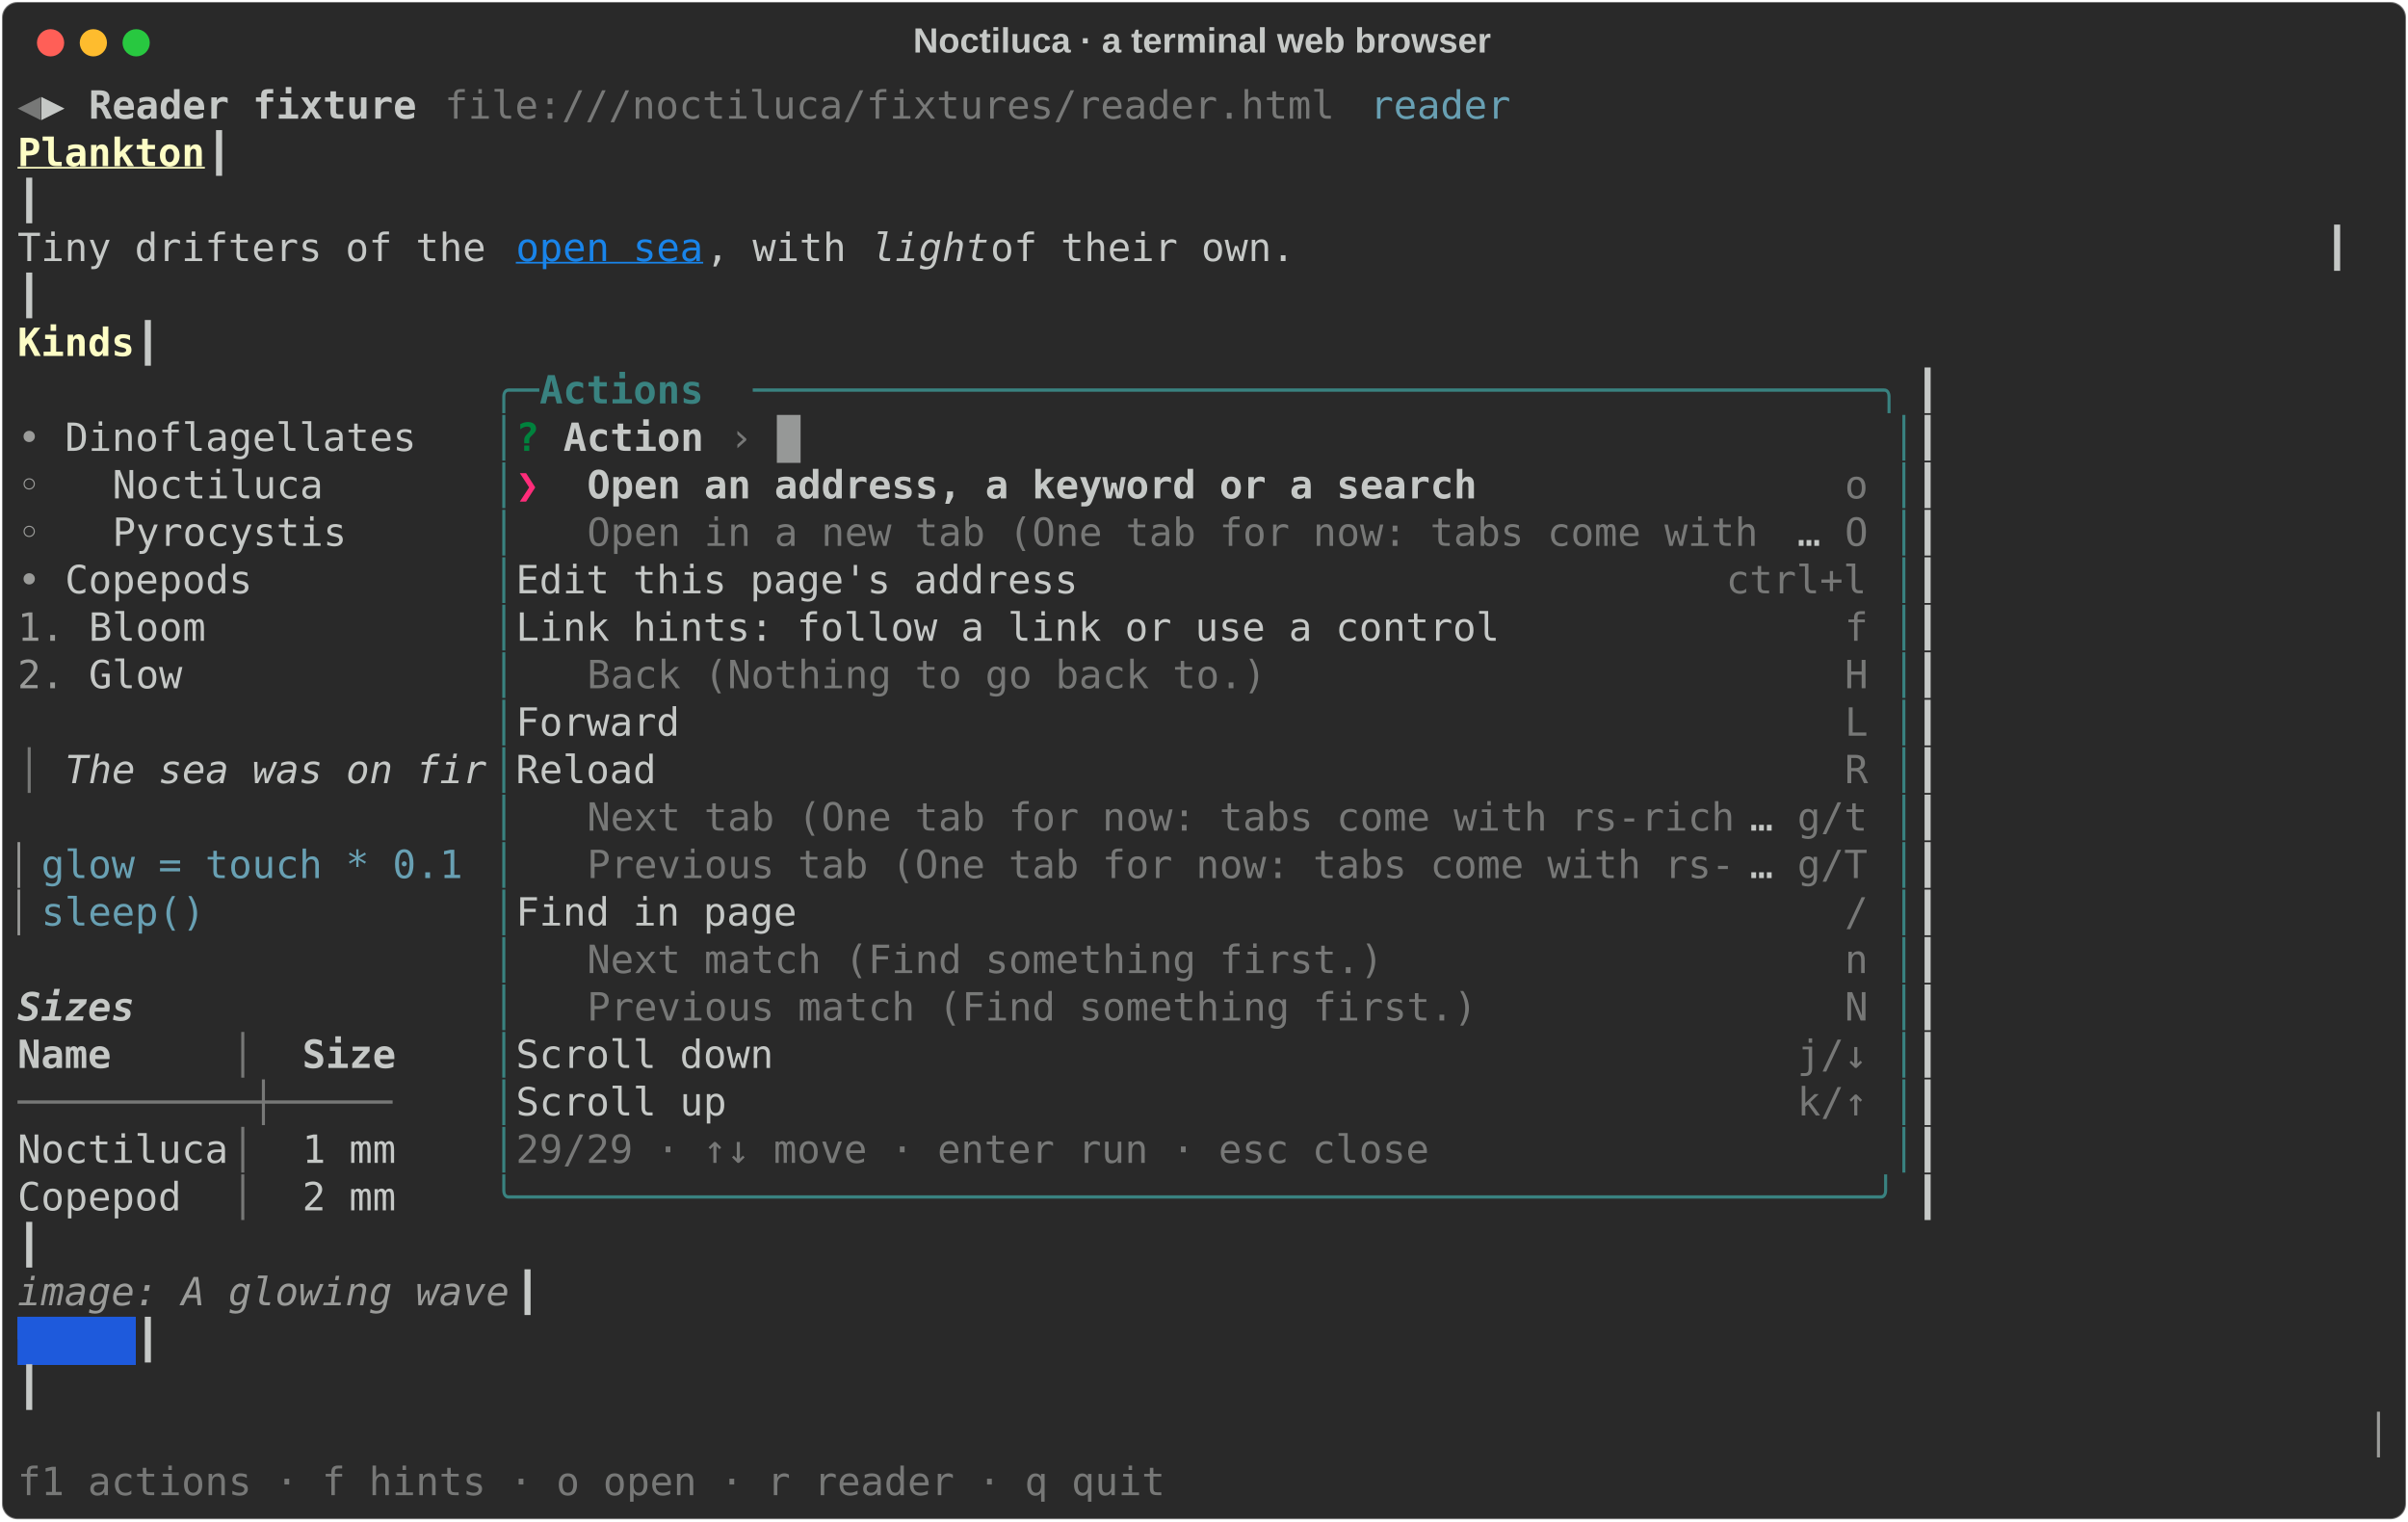
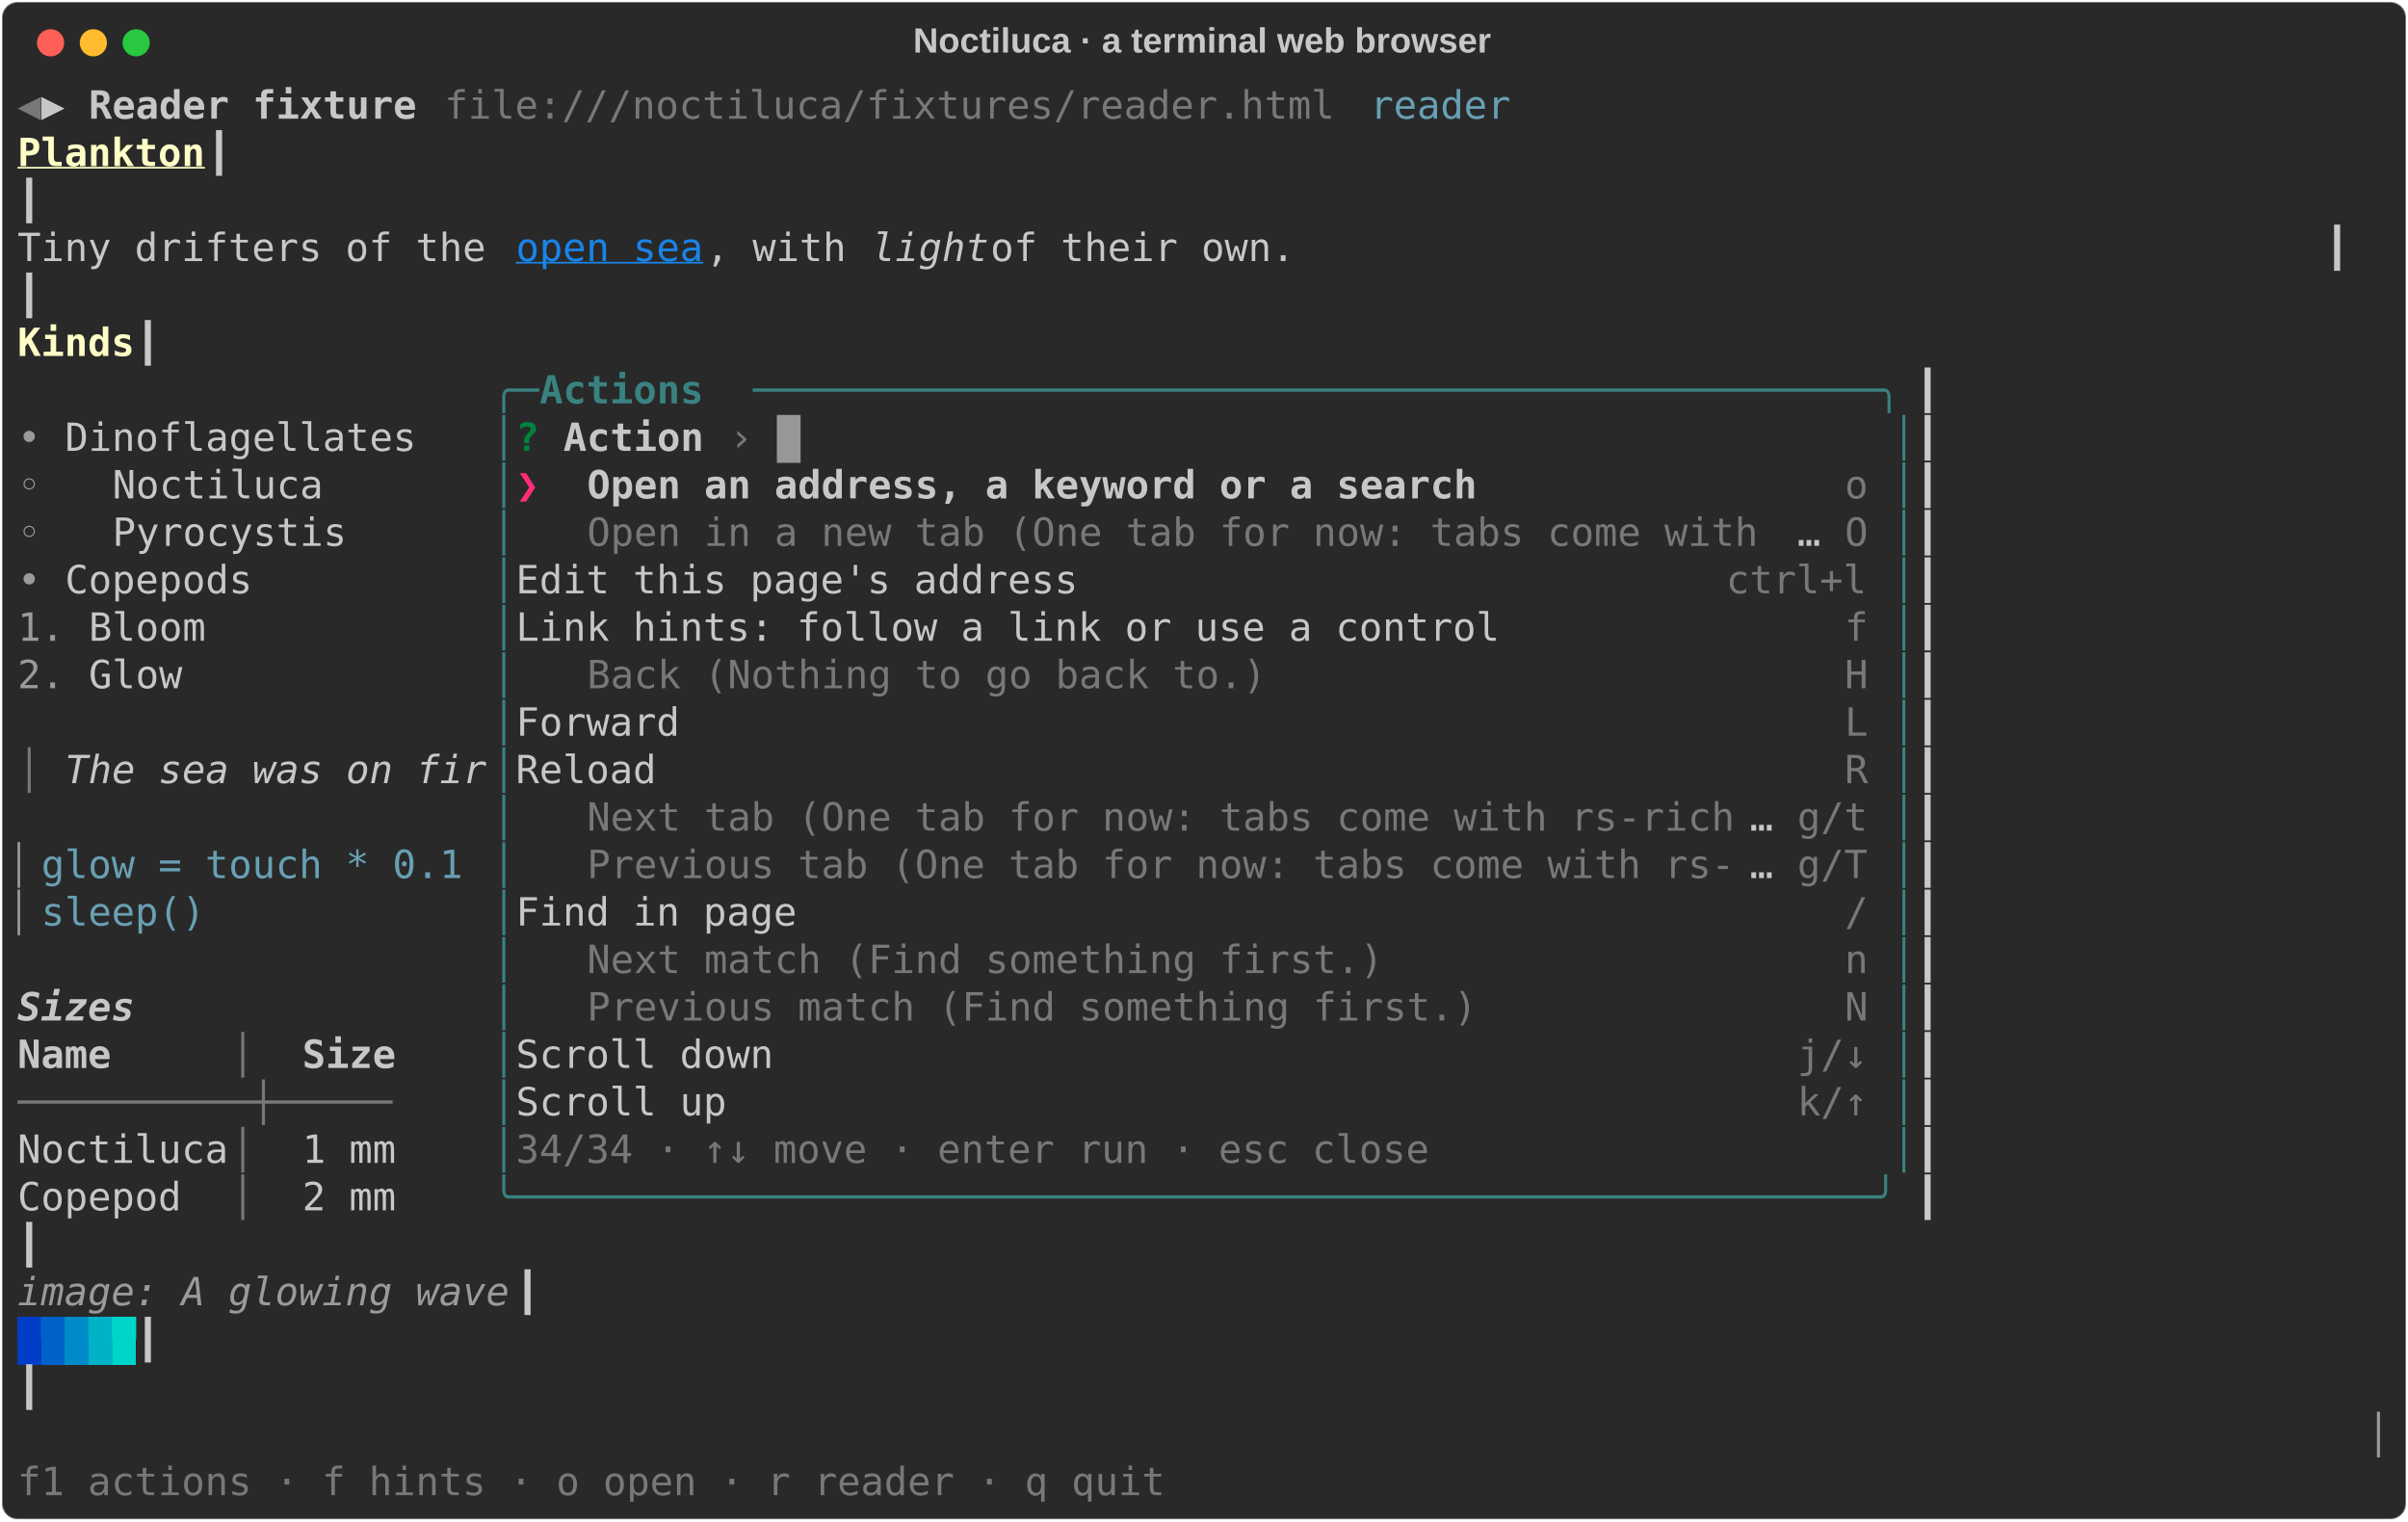
<svg xmlns="http://www.w3.org/2000/svg" class="rich-terminal" viewBox="0 0 1238 782.0">
  <style>

    @font-face {
        font-family: "Fira Code";
        src: local("FiraCode-Regular"),
                url("https://cdnjs.cloudflare.com/ajax/libs/firacode/6.2.0/woff2/FiraCode-Regular.woff2") format("woff2"),
                url("https://cdnjs.cloudflare.com/ajax/libs/firacode/6.2.0/woff/FiraCode-Regular.woff") format("woff");
        font-style: normal;
        font-weight: 400;
    }
    @font-face {
        font-family: "Fira Code";
        src: local("FiraCode-Bold"),
                url("https://cdnjs.cloudflare.com/ajax/libs/firacode/6.2.0/woff2/FiraCode-Bold.woff2") format("woff2"),
                url("https://cdnjs.cloudflare.com/ajax/libs/firacode/6.2.0/woff/FiraCode-Bold.woff") format("woff");
        font-style: bold;
        font-weight: 700;
    }

    .rich-record-matrix {
        font-family: Fira Code, monospace;
        font-size: 20px;
        line-height: 24.4px;
        font-variant-east-asian: full-width;
    }

    .rich-record-title {
        font-size: 18px;
        font-weight: bold;
        font-family: arial;
    }

    .rich-record-r1 { fill: #777877 }
.rich-record-r2 { fill: #c5c8c6 }
.rich-record-r3 { fill: #c5c8c6;font-weight: bold }
.rich-record-r4 { fill: #68a0b3 }
.rich-record-r5 { fill: #fdfdc5;font-weight: bold;text-decoration: underline; }
.rich-record-r6 { fill: #1984e9;text-decoration: underline; }
.rich-record-r7 { fill: #c5c8c6;font-style: italic; }
.rich-record-r8 { fill: #fdfdc5;font-weight: bold }
.rich-record-r9 { fill: #398280 }
.rich-record-r10 { fill: #398280;font-weight: bold }
.rich-record-r11 { fill: #9a9b99 }
.rich-record-r12 { fill: #00823d;font-weight: bold }
.rich-record-r13 { fill: #ff2c7a;font-weight: bold }
.rich-record-r14 { fill: #c5c8c6;font-weight: bold;font-style: italic; }
.rich-record-r15 { fill: #9a9b99;font-style: italic; }
- .rich-record-r16 { fill: #1e5adc }
+ .rich-record-r16 { fill: #003dc8 }
+ .rich-record-r17 { fill: #0062c8 }
+ .rich-record-r18 { fill: #008ac8 }
+ .rich-record-r19 { fill: #00b2c8 }
+ .rich-record-r20 { fill: #00d6c8 }
    </style>
  <defs>
    <clipPath id="rich-record-clip-terminal">
      <rect x="0" y="0" width="1219.0" height="731.0" />
    </clipPath>
    <clipPath id="rich-record-line-0">
      <rect x="0" y="1.5" width="1220" height="24.65" />
    </clipPath>
    <clipPath id="rich-record-line-1">
      <rect x="0" y="25.9" width="1220" height="24.65" />
    </clipPath>
    <clipPath id="rich-record-line-2">
      <rect x="0" y="50.3" width="1220" height="24.65" />
    </clipPath>
    <clipPath id="rich-record-line-3">
      <rect x="0" y="74.7" width="1220" height="24.65" />
    </clipPath>
    <clipPath id="rich-record-line-4">
      <rect x="0" y="99.1" width="1220" height="24.65" />
    </clipPath>
    <clipPath id="rich-record-line-5">
      <rect x="0" y="123.5" width="1220" height="24.65" />
    </clipPath>
    <clipPath id="rich-record-line-6">
      <rect x="0" y="147.9" width="1220" height="24.65" />
    </clipPath>
    <clipPath id="rich-record-line-7">
      <rect x="0" y="172.3" width="1220" height="24.65" />
    </clipPath>
    <clipPath id="rich-record-line-8">
      <rect x="0" y="196.7" width="1220" height="24.65" />
    </clipPath>
    <clipPath id="rich-record-line-9">
      <rect x="0" y="221.1" width="1220" height="24.65" />
    </clipPath>
    <clipPath id="rich-record-line-10">
      <rect x="0" y="245.5" width="1220" height="24.65" />
    </clipPath>
    <clipPath id="rich-record-line-11">
      <rect x="0" y="269.9" width="1220" height="24.65" />
    </clipPath>
    <clipPath id="rich-record-line-12">
      <rect x="0" y="294.3" width="1220" height="24.65" />
    </clipPath>
    <clipPath id="rich-record-line-13">
      <rect x="0" y="318.7" width="1220" height="24.65" />
    </clipPath>
    <clipPath id="rich-record-line-14">
      <rect x="0" y="343.1" width="1220" height="24.65" />
    </clipPath>
    <clipPath id="rich-record-line-15">
      <rect x="0" y="367.5" width="1220" height="24.65" />
    </clipPath>
    <clipPath id="rich-record-line-16">
      <rect x="0" y="391.9" width="1220" height="24.65" />
    </clipPath>
    <clipPath id="rich-record-line-17">
      <rect x="0" y="416.3" width="1220" height="24.65" />
    </clipPath>
    <clipPath id="rich-record-line-18">
      <rect x="0" y="440.7" width="1220" height="24.65" />
    </clipPath>
    <clipPath id="rich-record-line-19">
      <rect x="0" y="465.1" width="1220" height="24.65" />
    </clipPath>
    <clipPath id="rich-record-line-20">
      <rect x="0" y="489.5" width="1220" height="24.65" />
    </clipPath>
    <clipPath id="rich-record-line-21">
      <rect x="0" y="513.9" width="1220" height="24.65" />
    </clipPath>
    <clipPath id="rich-record-line-22">
      <rect x="0" y="538.3" width="1220" height="24.65" />
    </clipPath>
    <clipPath id="rich-record-line-23">
      <rect x="0" y="562.7" width="1220" height="24.65" />
    </clipPath>
    <clipPath id="rich-record-line-24">
      <rect x="0" y="587.1" width="1220" height="24.65" />
    </clipPath>
    <clipPath id="rich-record-line-25">
      <rect x="0" y="611.5" width="1220" height="24.65" />
    </clipPath>
    <clipPath id="rich-record-line-26">
      <rect x="0" y="635.9" width="1220" height="24.65" />
    </clipPath>
    <clipPath id="rich-record-line-27">
      <rect x="0" y="660.3" width="1220" height="24.65" />
    </clipPath>
    <clipPath id="rich-record-line-28">
      <rect x="0" y="684.7" width="1220" height="24.65" />
    </clipPath>
  </defs>
  <rect fill="#292929" stroke="rgba(255,255,255,0.35)" stroke-width="1" x="1" y="1" width="1236" height="780" rx="8" />
  <text class="rich-record-title" fill="#c5c8c6" text-anchor="middle" x="618" y="27">Noctiluca · a terminal web browser</text>
  <g transform="translate(26,22)">
    <circle cx="0" cy="0" r="7" fill="#ff5f57" />
    <circle cx="22" cy="0" r="7" fill="#febc2e" />
    <circle cx="44" cy="0" r="7" fill="#28c840" />
  </g>
  <g transform="translate(9, 41)" clip-path="url(#rich-record-clip-terminal)">
-     <rect fill="#1e5adc" x="0" y="635.9" width="61" height="24.65" shape-rendering="crispEdges" />
+     <rect fill="#003dc8" x="0" y="635.9" width="12.2" height="24.65" shape-rendering="crispEdges" />
+     <rect fill="#0062c8" x="12.2" y="635.9" width="12.2" height="24.65" shape-rendering="crispEdges" />
+     <rect fill="#008ac8" x="24.4" y="635.9" width="12.2" height="24.65" shape-rendering="crispEdges" />
+     <rect fill="#00b2c8" x="36.6" y="635.9" width="12.2" height="24.65" shape-rendering="crispEdges" />
+     <rect fill="#00d6c8" x="48.8" y="635.9" width="12.2" height="24.65" shape-rendering="crispEdges" />
    <g class="rich-record-matrix">
      <text class="rich-record-r1" x="0" y="20" textLength="12.2" clip-path="url(#rich-record-line-0)">◀</text>
      <text class="rich-record-r2" x="12.2" y="20" textLength="24.4" clip-path="url(#rich-record-line-0)">▶ </text>
      <text class="rich-record-r3" x="36.6" y="20" textLength="170.8" clip-path="url(#rich-record-line-0)">Reader fixture</text>
      <text class="rich-record-r1" x="219.6" y="20" textLength="463.6" clip-path="url(#rich-record-line-0)">file:///noctiluca/fixtures/reader.html</text>
      <text class="rich-record-r4" x="695.4" y="20" textLength="73.2" clip-path="url(#rich-record-line-0)">reader</text>
      <text class="rich-record-r2" x="1220" y="20" textLength="12.2" clip-path="url(#rich-record-line-0)">
</text>
      <text class="rich-record-r5" x="0" y="44.4" textLength="97.6" clip-path="url(#rich-record-line-1)">Plankton</text>
      <text class="rich-record-r2" x="97.6" y="44.4" textLength="1122.4" clip-path="url(#rich-record-line-1)">                                                                                           ┃</text>
      <text class="rich-record-r2" x="1220" y="44.4" textLength="12.2" clip-path="url(#rich-record-line-1)">
</text>
      <text class="rich-record-r2" x="0" y="68.8" textLength="1220" clip-path="url(#rich-record-line-2)">                                                                                                   ┃</text>
      <text class="rich-record-r2" x="1220" y="68.8" textLength="12.2" clip-path="url(#rich-record-line-2)">
</text>
      <text class="rich-record-r2" x="0" y="93.2" textLength="256.2" clip-path="url(#rich-record-line-3)">Tiny drifters of the </text>
      <text class="rich-record-r6" x="256.2" y="93.2" textLength="97.6" clip-path="url(#rich-record-line-3)">open sea</text>
      <text class="rich-record-r2" x="353.8" y="93.2" textLength="85.4" clip-path="url(#rich-record-line-3)">, with </text>
      <text class="rich-record-r7" x="439.2" y="93.2" textLength="61" clip-path="url(#rich-record-line-3)">light</text>
      <text class="rich-record-r2" x="500.2" y="93.2" textLength="719.8" clip-path="url(#rich-record-line-3)"> of their own.                                            ┃</text>
      <text class="rich-record-r2" x="1220" y="93.2" textLength="12.2" clip-path="url(#rich-record-line-3)">
</text>
      <text class="rich-record-r2" x="0" y="117.6" textLength="1220" clip-path="url(#rich-record-line-4)">                                                                                                   ┃</text>
      <text class="rich-record-r2" x="1220" y="117.6" textLength="12.2" clip-path="url(#rich-record-line-4)">
</text>
      <text class="rich-record-r8" x="0" y="142" textLength="61" clip-path="url(#rich-record-line-5)">Kinds</text>
      <text class="rich-record-r2" x="61" y="142" textLength="1159" clip-path="url(#rich-record-line-5)">                                                                                              ┃</text>
      <text class="rich-record-r2" x="1220" y="142" textLength="12.2" clip-path="url(#rich-record-line-5)">
</text>
      <text class="rich-record-r9" x="244" y="166.4" textLength="24.4" clip-path="url(#rich-record-line-6)">╭─</text>
      <text class="rich-record-r10" x="268.4" y="166.4" textLength="109.8" clip-path="url(#rich-record-line-6)"> Actions </text>
      <text class="rich-record-r9" x="378.2" y="166.4" textLength="597.8" clip-path="url(#rich-record-line-6)">────────────────────────────────────────────────╮</text>
      <text class="rich-record-r2" x="976" y="166.4" textLength="244" clip-path="url(#rich-record-line-6)">                   ┃</text>
      <text class="rich-record-r2" x="1220" y="166.4" textLength="12.2" clip-path="url(#rich-record-line-6)">
</text>
      <text class="rich-record-r11" x="0" y="190.8" textLength="24.4" clip-path="url(#rich-record-line-7)">• </text>
      <text class="rich-record-r2" x="24.4" y="190.8" textLength="219.6" clip-path="url(#rich-record-line-7)">Dinoflagellates   </text>
      <text class="rich-record-r9" x="244" y="190.8" textLength="12.2" clip-path="url(#rich-record-line-7)">│</text>
      <text class="rich-record-r12" x="256.2" y="190.8" textLength="12.2" clip-path="url(#rich-record-line-7)">?</text>
      <text class="rich-record-r3" x="280.6" y="190.8" textLength="73.2" clip-path="url(#rich-record-line-7)">Action</text>
      <text class="rich-record-r1" x="366" y="190.8" textLength="12.2" clip-path="url(#rich-record-line-7)">›</text>
      <text class="rich-record-r9" x="963.8" y="190.8" textLength="12.2" clip-path="url(#rich-record-line-7)">│</text>
      <text class="rich-record-r2" x="976" y="190.8" textLength="244" clip-path="url(#rich-record-line-7)">                   ┃</text>
      <text class="rich-record-r2" x="1220" y="190.8" textLength="12.2" clip-path="url(#rich-record-line-7)">
</text>
      <text class="rich-record-r11" x="0" y="215.2" textLength="48.8" clip-path="url(#rich-record-line-8)">  ◦ </text>
      <text class="rich-record-r2" x="48.8" y="215.2" textLength="195.2" clip-path="url(#rich-record-line-8)">Noctiluca       </text>
      <text class="rich-record-r9" x="244" y="215.2" textLength="12.2" clip-path="url(#rich-record-line-8)">│</text>
      <text class="rich-record-r13" x="256.2" y="215.2" textLength="24.4" clip-path="url(#rich-record-line-8)">❯ </text>
      <text class="rich-record-r3" x="292.8" y="215.2" textLength="463.6" clip-path="url(#rich-record-line-8)">Open an address, a keyword or a search</text>
      <text class="rich-record-r1" x="939.4" y="215.2" textLength="24.4" clip-path="url(#rich-record-line-8)">o </text>
      <text class="rich-record-r9" x="963.8" y="215.2" textLength="12.2" clip-path="url(#rich-record-line-8)">│</text>
      <text class="rich-record-r2" x="976" y="215.2" textLength="244" clip-path="url(#rich-record-line-8)">                   ┃</text>
      <text class="rich-record-r2" x="1220" y="215.2" textLength="12.2" clip-path="url(#rich-record-line-8)">
</text>
      <text class="rich-record-r11" x="0" y="239.6" textLength="48.8" clip-path="url(#rich-record-line-9)">  ◦ </text>
      <text class="rich-record-r2" x="48.8" y="239.6" textLength="195.2" clip-path="url(#rich-record-line-9)">Pyrocystis      </text>
      <text class="rich-record-r9" x="244" y="239.6" textLength="12.2" clip-path="url(#rich-record-line-9)">│</text>
      <text class="rich-record-r1" x="292.8" y="239.6" textLength="622.2" clip-path="url(#rich-record-line-9)">Open in a new tab (One tab for now: tabs come with </text>
      <text class="rich-record-r2" x="915" y="239.6" textLength="24.4" clip-path="url(#rich-record-line-9)">… </text>
      <text class="rich-record-r1" x="939.4" y="239.6" textLength="24.4" clip-path="url(#rich-record-line-9)">O </text>
      <text class="rich-record-r9" x="963.8" y="239.6" textLength="12.2" clip-path="url(#rich-record-line-9)">│</text>
      <text class="rich-record-r2" x="976" y="239.6" textLength="244" clip-path="url(#rich-record-line-9)">                   ┃</text>
      <text class="rich-record-r2" x="1220" y="239.6" textLength="12.2" clip-path="url(#rich-record-line-9)">
</text>
      <text class="rich-record-r11" x="0" y="264" textLength="24.4" clip-path="url(#rich-record-line-10)">• </text>
      <text class="rich-record-r2" x="24.4" y="264" textLength="219.6" clip-path="url(#rich-record-line-10)">Copepods          </text>
      <text class="rich-record-r9" x="244" y="264" textLength="12.2" clip-path="url(#rich-record-line-10)">│</text>
      <text class="rich-record-r2" x="256.2" y="264" textLength="622.2" clip-path="url(#rich-record-line-10)">   Edit this page's address                        </text>
      <text class="rich-record-r1" x="878.4" y="264" textLength="85.4" clip-path="url(#rich-record-line-10)">ctrl+l </text>
      <text class="rich-record-r9" x="963.8" y="264" textLength="12.2" clip-path="url(#rich-record-line-10)">│</text>
      <text class="rich-record-r2" x="976" y="264" textLength="244" clip-path="url(#rich-record-line-10)">                   ┃</text>
      <text class="rich-record-r2" x="1220" y="264" textLength="12.2" clip-path="url(#rich-record-line-10)">
</text>
      <text class="rich-record-r11" x="0" y="288.4" textLength="36.6" clip-path="url(#rich-record-line-11)">1. </text>
      <text class="rich-record-r2" x="36.6" y="288.4" textLength="207.4" clip-path="url(#rich-record-line-11)">Bloom            </text>
      <text class="rich-record-r9" x="244" y="288.4" textLength="12.2" clip-path="url(#rich-record-line-11)">│</text>
      <text class="rich-record-r2" x="256.2" y="288.4" textLength="683.2" clip-path="url(#rich-record-line-11)">   Link hints: follow a link or use a control           </text>
      <text class="rich-record-r1" x="939.4" y="288.4" textLength="24.4" clip-path="url(#rich-record-line-11)">f </text>
      <text class="rich-record-r9" x="963.8" y="288.4" textLength="12.2" clip-path="url(#rich-record-line-11)">│</text>
      <text class="rich-record-r2" x="976" y="288.4" textLength="244" clip-path="url(#rich-record-line-11)">                   ┃</text>
      <text class="rich-record-r2" x="1220" y="288.4" textLength="12.2" clip-path="url(#rich-record-line-11)">
</text>
      <text class="rich-record-r11" x="0" y="312.8" textLength="36.6" clip-path="url(#rich-record-line-12)">2. </text>
      <text class="rich-record-r2" x="36.6" y="312.8" textLength="207.4" clip-path="url(#rich-record-line-12)">Glow             </text>
      <text class="rich-record-r9" x="244" y="312.8" textLength="12.2" clip-path="url(#rich-record-line-12)">│</text>
      <text class="rich-record-r1" x="292.8" y="312.8" textLength="353.8" clip-path="url(#rich-record-line-12)">Back (Nothing to go back to.)</text>
      <text class="rich-record-r1" x="939.4" y="312.8" textLength="24.4" clip-path="url(#rich-record-line-12)">H </text>
      <text class="rich-record-r9" x="963.8" y="312.8" textLength="12.2" clip-path="url(#rich-record-line-12)">│</text>
      <text class="rich-record-r2" x="976" y="312.8" textLength="244" clip-path="url(#rich-record-line-12)">                   ┃</text>
      <text class="rich-record-r2" x="1220" y="312.8" textLength="12.2" clip-path="url(#rich-record-line-12)">
</text>
      <text class="rich-record-r9" x="244" y="337.2" textLength="12.2" clip-path="url(#rich-record-line-13)">│</text>
      <text class="rich-record-r2" x="256.2" y="337.2" textLength="683.2" clip-path="url(#rich-record-line-13)">   Forward                                              </text>
      <text class="rich-record-r1" x="939.4" y="337.2" textLength="24.4" clip-path="url(#rich-record-line-13)">L </text>
      <text class="rich-record-r9" x="963.8" y="337.2" textLength="12.2" clip-path="url(#rich-record-line-13)">│</text>
      <text class="rich-record-r2" x="976" y="337.2" textLength="244" clip-path="url(#rich-record-line-13)">                   ┃</text>
      <text class="rich-record-r2" x="1220" y="337.2" textLength="12.2" clip-path="url(#rich-record-line-13)">
</text>
      <text class="rich-record-r1" x="0" y="361.6" textLength="24.4" clip-path="url(#rich-record-line-14)">│ </text>
      <text class="rich-record-r7" x="24.4" y="361.6" textLength="219.6" clip-path="url(#rich-record-line-14)">The sea was on fir</text>
      <text class="rich-record-r9" x="244" y="361.6" textLength="12.2" clip-path="url(#rich-record-line-14)">│</text>
      <text class="rich-record-r2" x="256.2" y="361.6" textLength="683.2" clip-path="url(#rich-record-line-14)">   Reload                                               </text>
      <text class="rich-record-r1" x="939.4" y="361.6" textLength="24.4" clip-path="url(#rich-record-line-14)">R </text>
      <text class="rich-record-r9" x="963.8" y="361.6" textLength="12.2" clip-path="url(#rich-record-line-14)">│</text>
      <text class="rich-record-r2" x="976" y="361.6" textLength="244" clip-path="url(#rich-record-line-14)">                   ┃</text>
      <text class="rich-record-r2" x="1220" y="361.6" textLength="12.2" clip-path="url(#rich-record-line-14)">
</text>
      <text class="rich-record-r9" x="244" y="386" textLength="12.2" clip-path="url(#rich-record-line-15)">│</text>
      <text class="rich-record-r1" x="292.8" y="386" textLength="597.8" clip-path="url(#rich-record-line-15)">Next tab (One tab for now: tabs come with rs-rich</text>
      <text class="rich-record-r2" x="890.6" y="386" textLength="24.4" clip-path="url(#rich-record-line-15)">… </text>
      <text class="rich-record-r1" x="915" y="386" textLength="48.8" clip-path="url(#rich-record-line-15)">g/t </text>
      <text class="rich-record-r9" x="963.8" y="386" textLength="12.2" clip-path="url(#rich-record-line-15)">│</text>
      <text class="rich-record-r2" x="976" y="386" textLength="244" clip-path="url(#rich-record-line-15)">                   ┃</text>
      <text class="rich-record-r2" x="1220" y="386" textLength="12.2" clip-path="url(#rich-record-line-15)">
</text>
      <text class="rich-record-r11" x="0" y="410.4" textLength="12.2" clip-path="url(#rich-record-line-16)">▏</text>
      <text class="rich-record-r4" x="12.2" y="410.4" textLength="219.6" clip-path="url(#rich-record-line-16)">glow = touch * 0.1</text>
      <text class="rich-record-r9" x="244" y="410.4" textLength="12.2" clip-path="url(#rich-record-line-16)">│</text>
      <text class="rich-record-r1" x="292.8" y="410.4" textLength="597.8" clip-path="url(#rich-record-line-16)">Previous tab (One tab for now: tabs come with rs-</text>
      <text class="rich-record-r2" x="890.6" y="410.4" textLength="24.4" clip-path="url(#rich-record-line-16)">… </text>
      <text class="rich-record-r1" x="915" y="410.4" textLength="48.8" clip-path="url(#rich-record-line-16)">g/T </text>
      <text class="rich-record-r9" x="963.8" y="410.4" textLength="12.2" clip-path="url(#rich-record-line-16)">│</text>
      <text class="rich-record-r2" x="976" y="410.4" textLength="244" clip-path="url(#rich-record-line-16)">                   ┃</text>
      <text class="rich-record-r2" x="1220" y="410.4" textLength="12.2" clip-path="url(#rich-record-line-16)">
</text>
      <text class="rich-record-r11" x="0" y="434.8" textLength="12.2" clip-path="url(#rich-record-line-17)">▏</text>
      <text class="rich-record-r4" x="12.2" y="434.8" textLength="85.4" clip-path="url(#rich-record-line-17)">sleep()</text>
      <text class="rich-record-r9" x="244" y="434.8" textLength="12.2" clip-path="url(#rich-record-line-17)">│</text>
      <text class="rich-record-r2" x="256.2" y="434.8" textLength="683.2" clip-path="url(#rich-record-line-17)">   Find in page                                         </text>
      <text class="rich-record-r1" x="939.4" y="434.8" textLength="24.4" clip-path="url(#rich-record-line-17)">/ </text>
      <text class="rich-record-r9" x="963.8" y="434.8" textLength="12.2" clip-path="url(#rich-record-line-17)">│</text>
      <text class="rich-record-r2" x="976" y="434.8" textLength="244" clip-path="url(#rich-record-line-17)">                   ┃</text>
      <text class="rich-record-r2" x="1220" y="434.8" textLength="12.2" clip-path="url(#rich-record-line-17)">
</text>
      <text class="rich-record-r9" x="244" y="459.2" textLength="12.2" clip-path="url(#rich-record-line-18)">│</text>
      <text class="rich-record-r1" x="292.8" y="459.2" textLength="414.8" clip-path="url(#rich-record-line-18)">Next match (Find something first.)</text>
      <text class="rich-record-r1" x="939.4" y="459.2" textLength="24.4" clip-path="url(#rich-record-line-18)">n </text>
      <text class="rich-record-r9" x="963.8" y="459.2" textLength="12.2" clip-path="url(#rich-record-line-18)">│</text>
      <text class="rich-record-r2" x="976" y="459.2" textLength="244" clip-path="url(#rich-record-line-18)">                   ┃</text>
      <text class="rich-record-r2" x="1220" y="459.2" textLength="12.2" clip-path="url(#rich-record-line-18)">
</text>
      <text class="rich-record-r14" x="0" y="483.6" textLength="61" clip-path="url(#rich-record-line-19)">Sizes</text>
      <text class="rich-record-r9" x="244" y="483.6" textLength="12.2" clip-path="url(#rich-record-line-19)">│</text>
      <text class="rich-record-r1" x="292.8" y="483.6" textLength="463.6" clip-path="url(#rich-record-line-19)">Previous match (Find something first.)</text>
      <text class="rich-record-r1" x="939.4" y="483.6" textLength="24.4" clip-path="url(#rich-record-line-19)">N </text>
      <text class="rich-record-r9" x="963.8" y="483.6" textLength="12.2" clip-path="url(#rich-record-line-19)">│</text>
      <text class="rich-record-r2" x="976" y="483.6" textLength="244" clip-path="url(#rich-record-line-19)">                   ┃</text>
      <text class="rich-record-r2" x="1220" y="483.6" textLength="12.2" clip-path="url(#rich-record-line-19)">
</text>
      <text class="rich-record-r3" x="0" y="508" textLength="48.8" clip-path="url(#rich-record-line-20)">Name</text>
      <text class="rich-record-r1" x="109.8" y="508" textLength="36.6" clip-path="url(#rich-record-line-20)"> │ </text>
      <text class="rich-record-r3" x="146.4" y="508" textLength="48.8" clip-path="url(#rich-record-line-20)">Size</text>
      <text class="rich-record-r9" x="244" y="508" textLength="12.2" clip-path="url(#rich-record-line-20)">│</text>
      <text class="rich-record-r2" x="256.2" y="508" textLength="658.8" clip-path="url(#rich-record-line-20)">   Scroll down                                        </text>
      <text class="rich-record-r1" x="915" y="508" textLength="48.8" clip-path="url(#rich-record-line-20)">j/↓ </text>
      <text class="rich-record-r9" x="963.8" y="508" textLength="12.2" clip-path="url(#rich-record-line-20)">│</text>
      <text class="rich-record-r2" x="976" y="508" textLength="244" clip-path="url(#rich-record-line-20)">                   ┃</text>
      <text class="rich-record-r2" x="1220" y="508" textLength="12.2" clip-path="url(#rich-record-line-20)">
</text>
      <text class="rich-record-r1" x="0" y="532.4" textLength="195.2" clip-path="url(#rich-record-line-21)">──────────┼─────</text>
      <text class="rich-record-r9" x="244" y="532.4" textLength="12.2" clip-path="url(#rich-record-line-21)">│</text>
      <text class="rich-record-r2" x="256.2" y="532.4" textLength="658.8" clip-path="url(#rich-record-line-21)">   Scroll up                                          </text>
      <text class="rich-record-r1" x="915" y="532.4" textLength="48.8" clip-path="url(#rich-record-line-21)">k/↑ </text>
      <text class="rich-record-r9" x="963.8" y="532.4" textLength="12.2" clip-path="url(#rich-record-line-21)">│</text>
      <text class="rich-record-r2" x="976" y="532.4" textLength="244" clip-path="url(#rich-record-line-21)">                   ┃</text>
      <text class="rich-record-r2" x="1220" y="532.4" textLength="12.2" clip-path="url(#rich-record-line-21)">
</text>
      <text class="rich-record-r2" x="0" y="556.8" textLength="109.8" clip-path="url(#rich-record-line-22)">Noctiluca</text>
      <text class="rich-record-r1" x="109.8" y="556.8" textLength="36.6" clip-path="url(#rich-record-line-22)"> │ </text>
      <text class="rich-record-r2" x="146.4" y="556.8" textLength="97.6" clip-path="url(#rich-record-line-22)">1 mm    </text>
      <text class="rich-record-r9" x="244" y="556.8" textLength="12.2" clip-path="url(#rich-record-line-22)">│</text>
-       <text class="rich-record-r1" x="256.2" y="556.8" textLength="500.2" clip-path="url(#rich-record-line-22)">  29/29 · ↑↓ move · enter run · esc close</text>
+       <text class="rich-record-r1" x="256.2" y="556.8" textLength="500.2" clip-path="url(#rich-record-line-22)">  34/34 · ↑↓ move · enter run · esc close</text>
      <text class="rich-record-r9" x="963.8" y="556.8" textLength="12.2" clip-path="url(#rich-record-line-22)">│</text>
      <text class="rich-record-r2" x="976" y="556.8" textLength="244" clip-path="url(#rich-record-line-22)">                   ┃</text>
      <text class="rich-record-r2" x="1220" y="556.8" textLength="12.2" clip-path="url(#rich-record-line-22)">
</text>
      <text class="rich-record-r2" x="0" y="581.2" textLength="109.8" clip-path="url(#rich-record-line-23)">Copepod  </text>
      <text class="rich-record-r1" x="109.8" y="581.2" textLength="36.6" clip-path="url(#rich-record-line-23)"> │ </text>
      <text class="rich-record-r2" x="146.4" y="581.2" textLength="97.6" clip-path="url(#rich-record-line-23)">2 mm    </text>
      <text class="rich-record-r9" x="244" y="581.2" textLength="732" clip-path="url(#rich-record-line-23)">╰──────────────────────────────────────────────────────────╯</text>
      <text class="rich-record-r2" x="976" y="581.2" textLength="244" clip-path="url(#rich-record-line-23)">                   ┃</text>
      <text class="rich-record-r2" x="1220" y="581.2" textLength="12.2" clip-path="url(#rich-record-line-23)">
</text>
      <text class="rich-record-r2" x="0" y="605.6" textLength="1220" clip-path="url(#rich-record-line-24)">                                                                                                   ┃</text>
      <text class="rich-record-r2" x="1220" y="605.6" textLength="12.2" clip-path="url(#rich-record-line-24)">
</text>
      <text class="rich-record-r15" x="0" y="630" textLength="256.2" clip-path="url(#rich-record-line-25)">image: A glowing wave</text>
      <text class="rich-record-r2" x="256.2" y="630" textLength="963.8" clip-path="url(#rich-record-line-25)">                                                                              ┃</text>
      <text class="rich-record-r2" x="1220" y="630" textLength="12.2" clip-path="url(#rich-record-line-25)">
</text>
-       <text class="rich-record-r16" x="0" y="654.4" textLength="61" clip-path="url(#rich-record-line-26)">▀▀▀▀▀</text>
+       <text class="rich-record-r16" x="0" y="654.4" textLength="12.2" clip-path="url(#rich-record-line-26)">▀</text>
+       <text class="rich-record-r17" x="12.2" y="654.4" textLength="12.2" clip-path="url(#rich-record-line-26)">▀</text>
+       <text class="rich-record-r18" x="24.4" y="654.4" textLength="12.2" clip-path="url(#rich-record-line-26)">▀</text>
+       <text class="rich-record-r19" x="36.6" y="654.4" textLength="12.2" clip-path="url(#rich-record-line-26)">▀</text>
+       <text class="rich-record-r20" x="48.8" y="654.4" textLength="12.2" clip-path="url(#rich-record-line-26)">▀</text>
      <text class="rich-record-r2" x="61" y="654.4" textLength="1159" clip-path="url(#rich-record-line-26)">                                                                                              ┃</text>
      <text class="rich-record-r2" x="1220" y="654.4" textLength="12.2" clip-path="url(#rich-record-line-26)">
</text>
      <text class="rich-record-r2" x="0" y="678.8" textLength="1220" clip-path="url(#rich-record-line-27)">                                                                                                   ┃</text>
      <text class="rich-record-r2" x="1220" y="678.8" textLength="12.2" clip-path="url(#rich-record-line-27)">
</text>
      <text class="rich-record-r11" x="1207.8" y="703.2" textLength="12.2" clip-path="url(#rich-record-line-28)">│</text>
      <text class="rich-record-r2" x="1220" y="703.2" textLength="12.2" clip-path="url(#rich-record-line-28)">
</text>
      <text class="rich-record-r1" x="0" y="727.6" textLength="597.8" clip-path="url(#rich-record-line-29)">f1 actions · f hints · o open · r reader · q quit</text>
      <rect x="390.4" y="172.3" width="12.2" height="24.65" fill="#c5c8c6" opacity="0.7" />
    </g>
  </g>
</svg>
